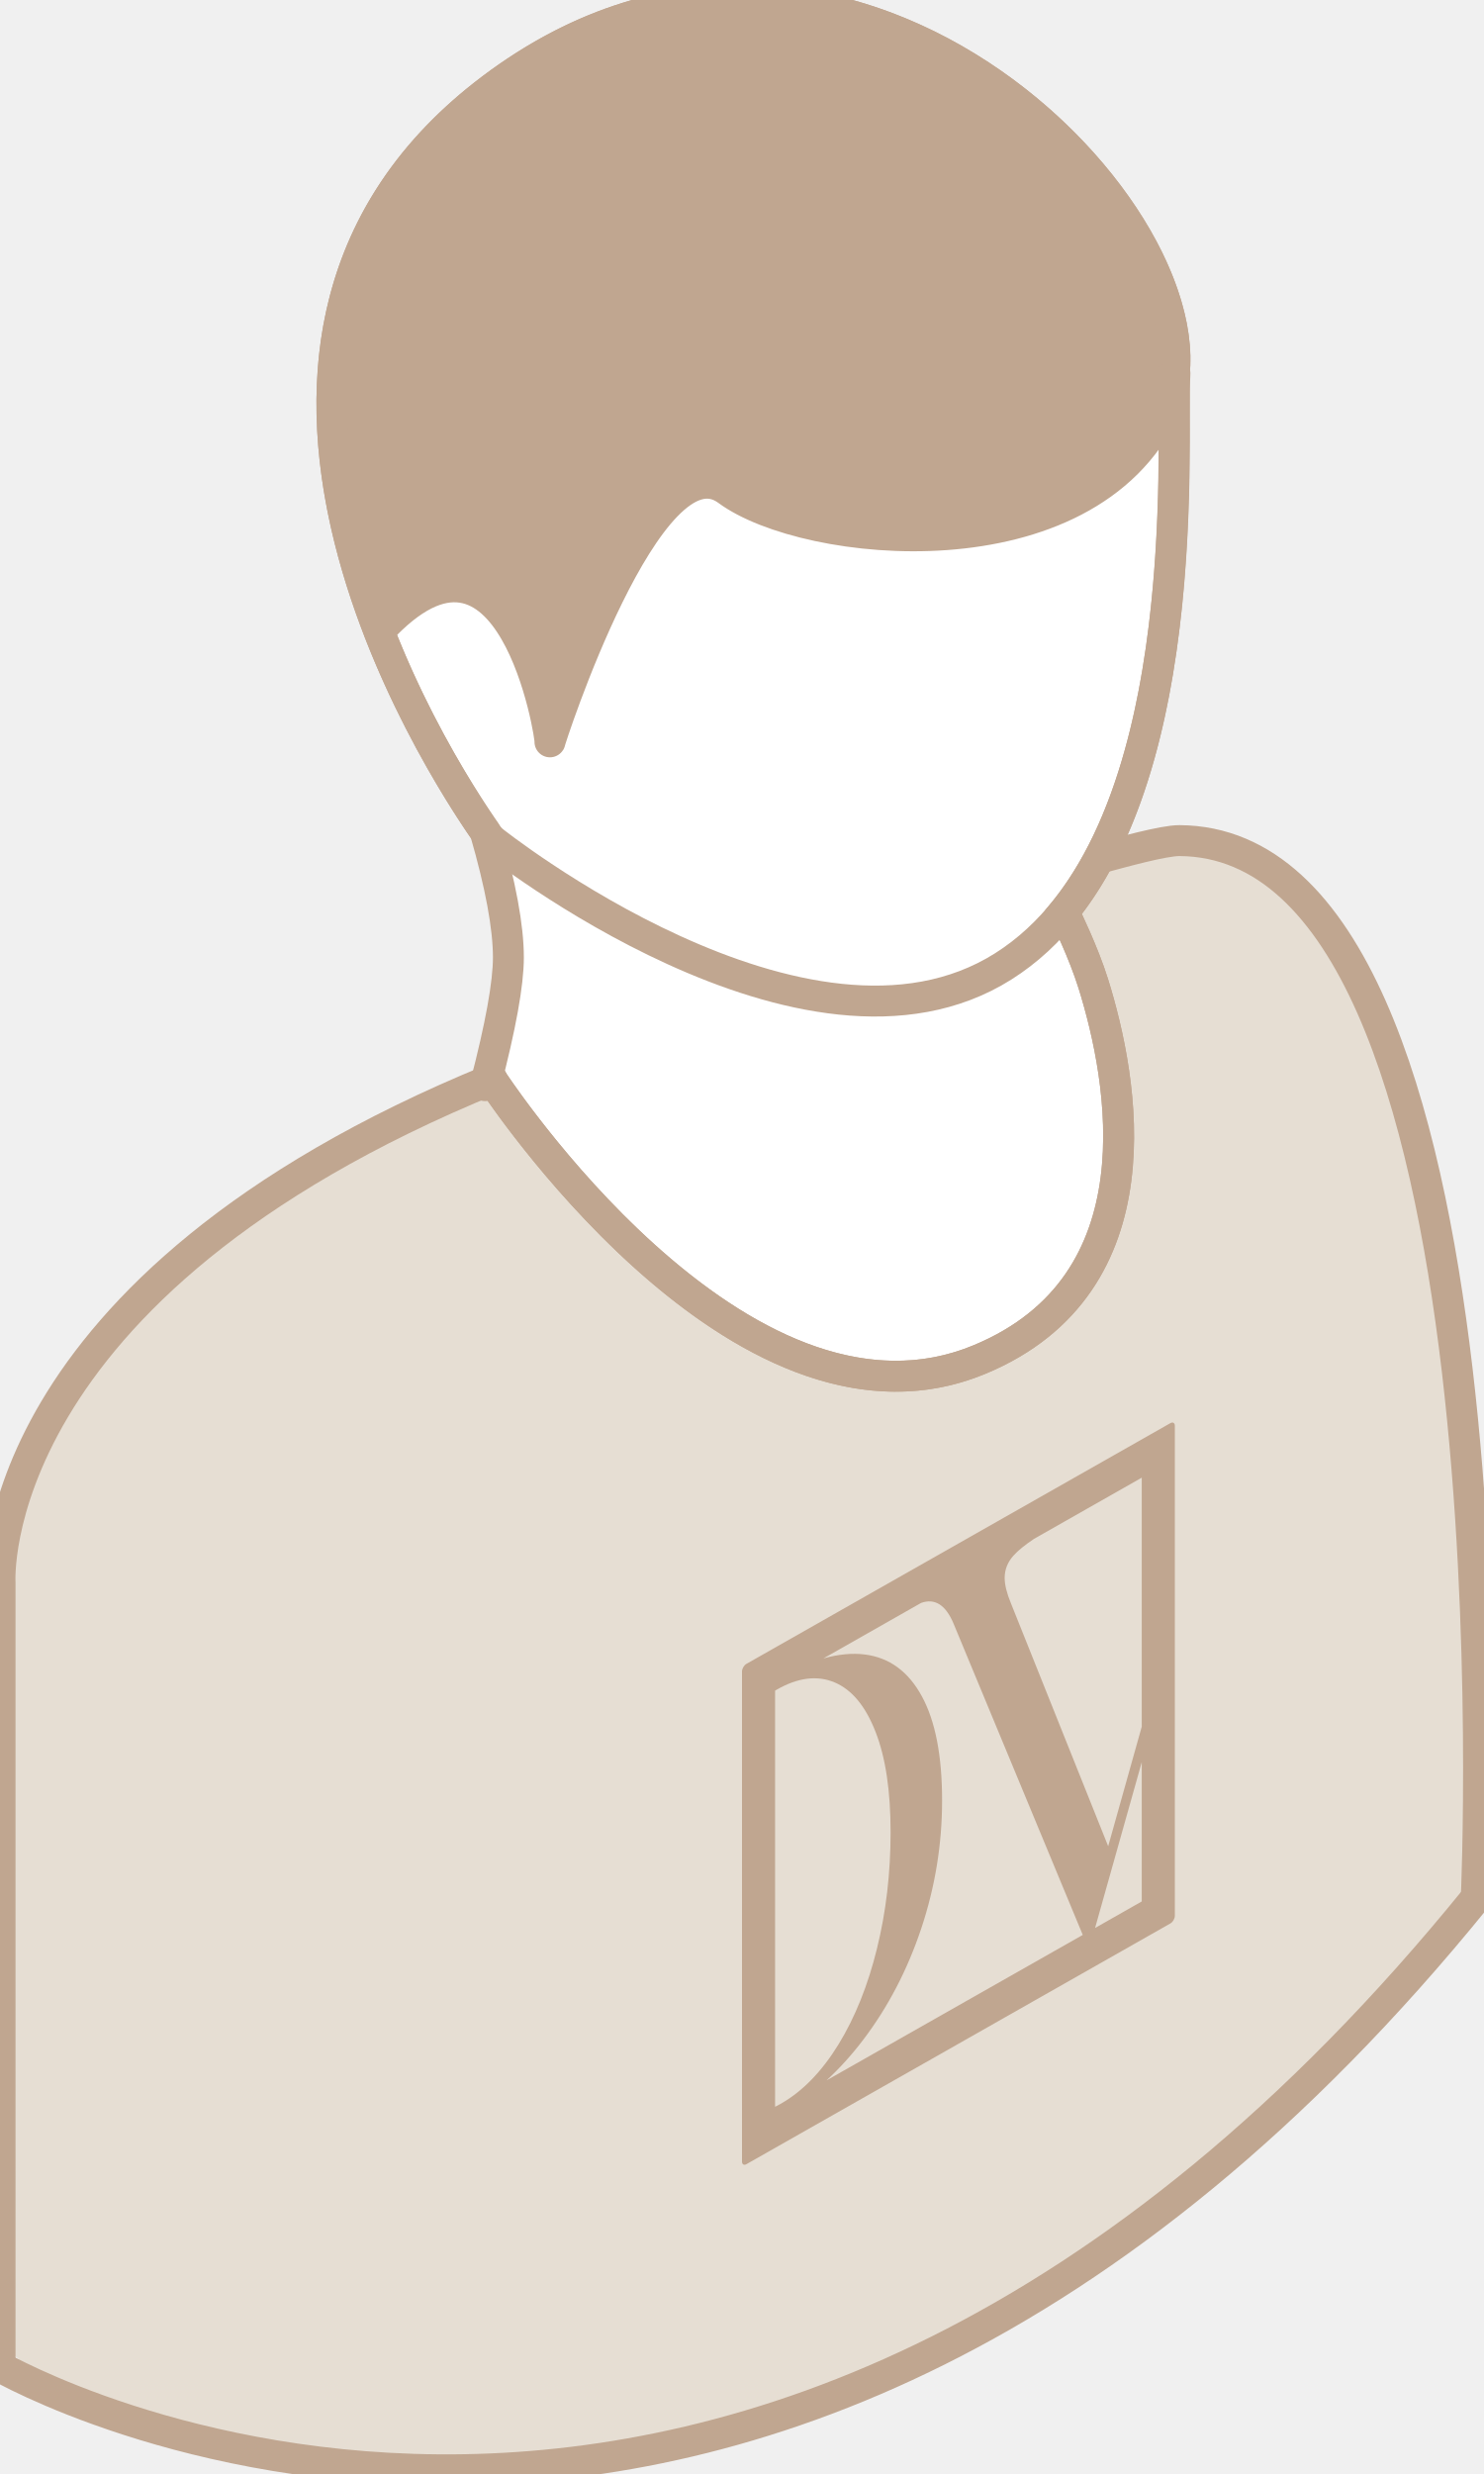
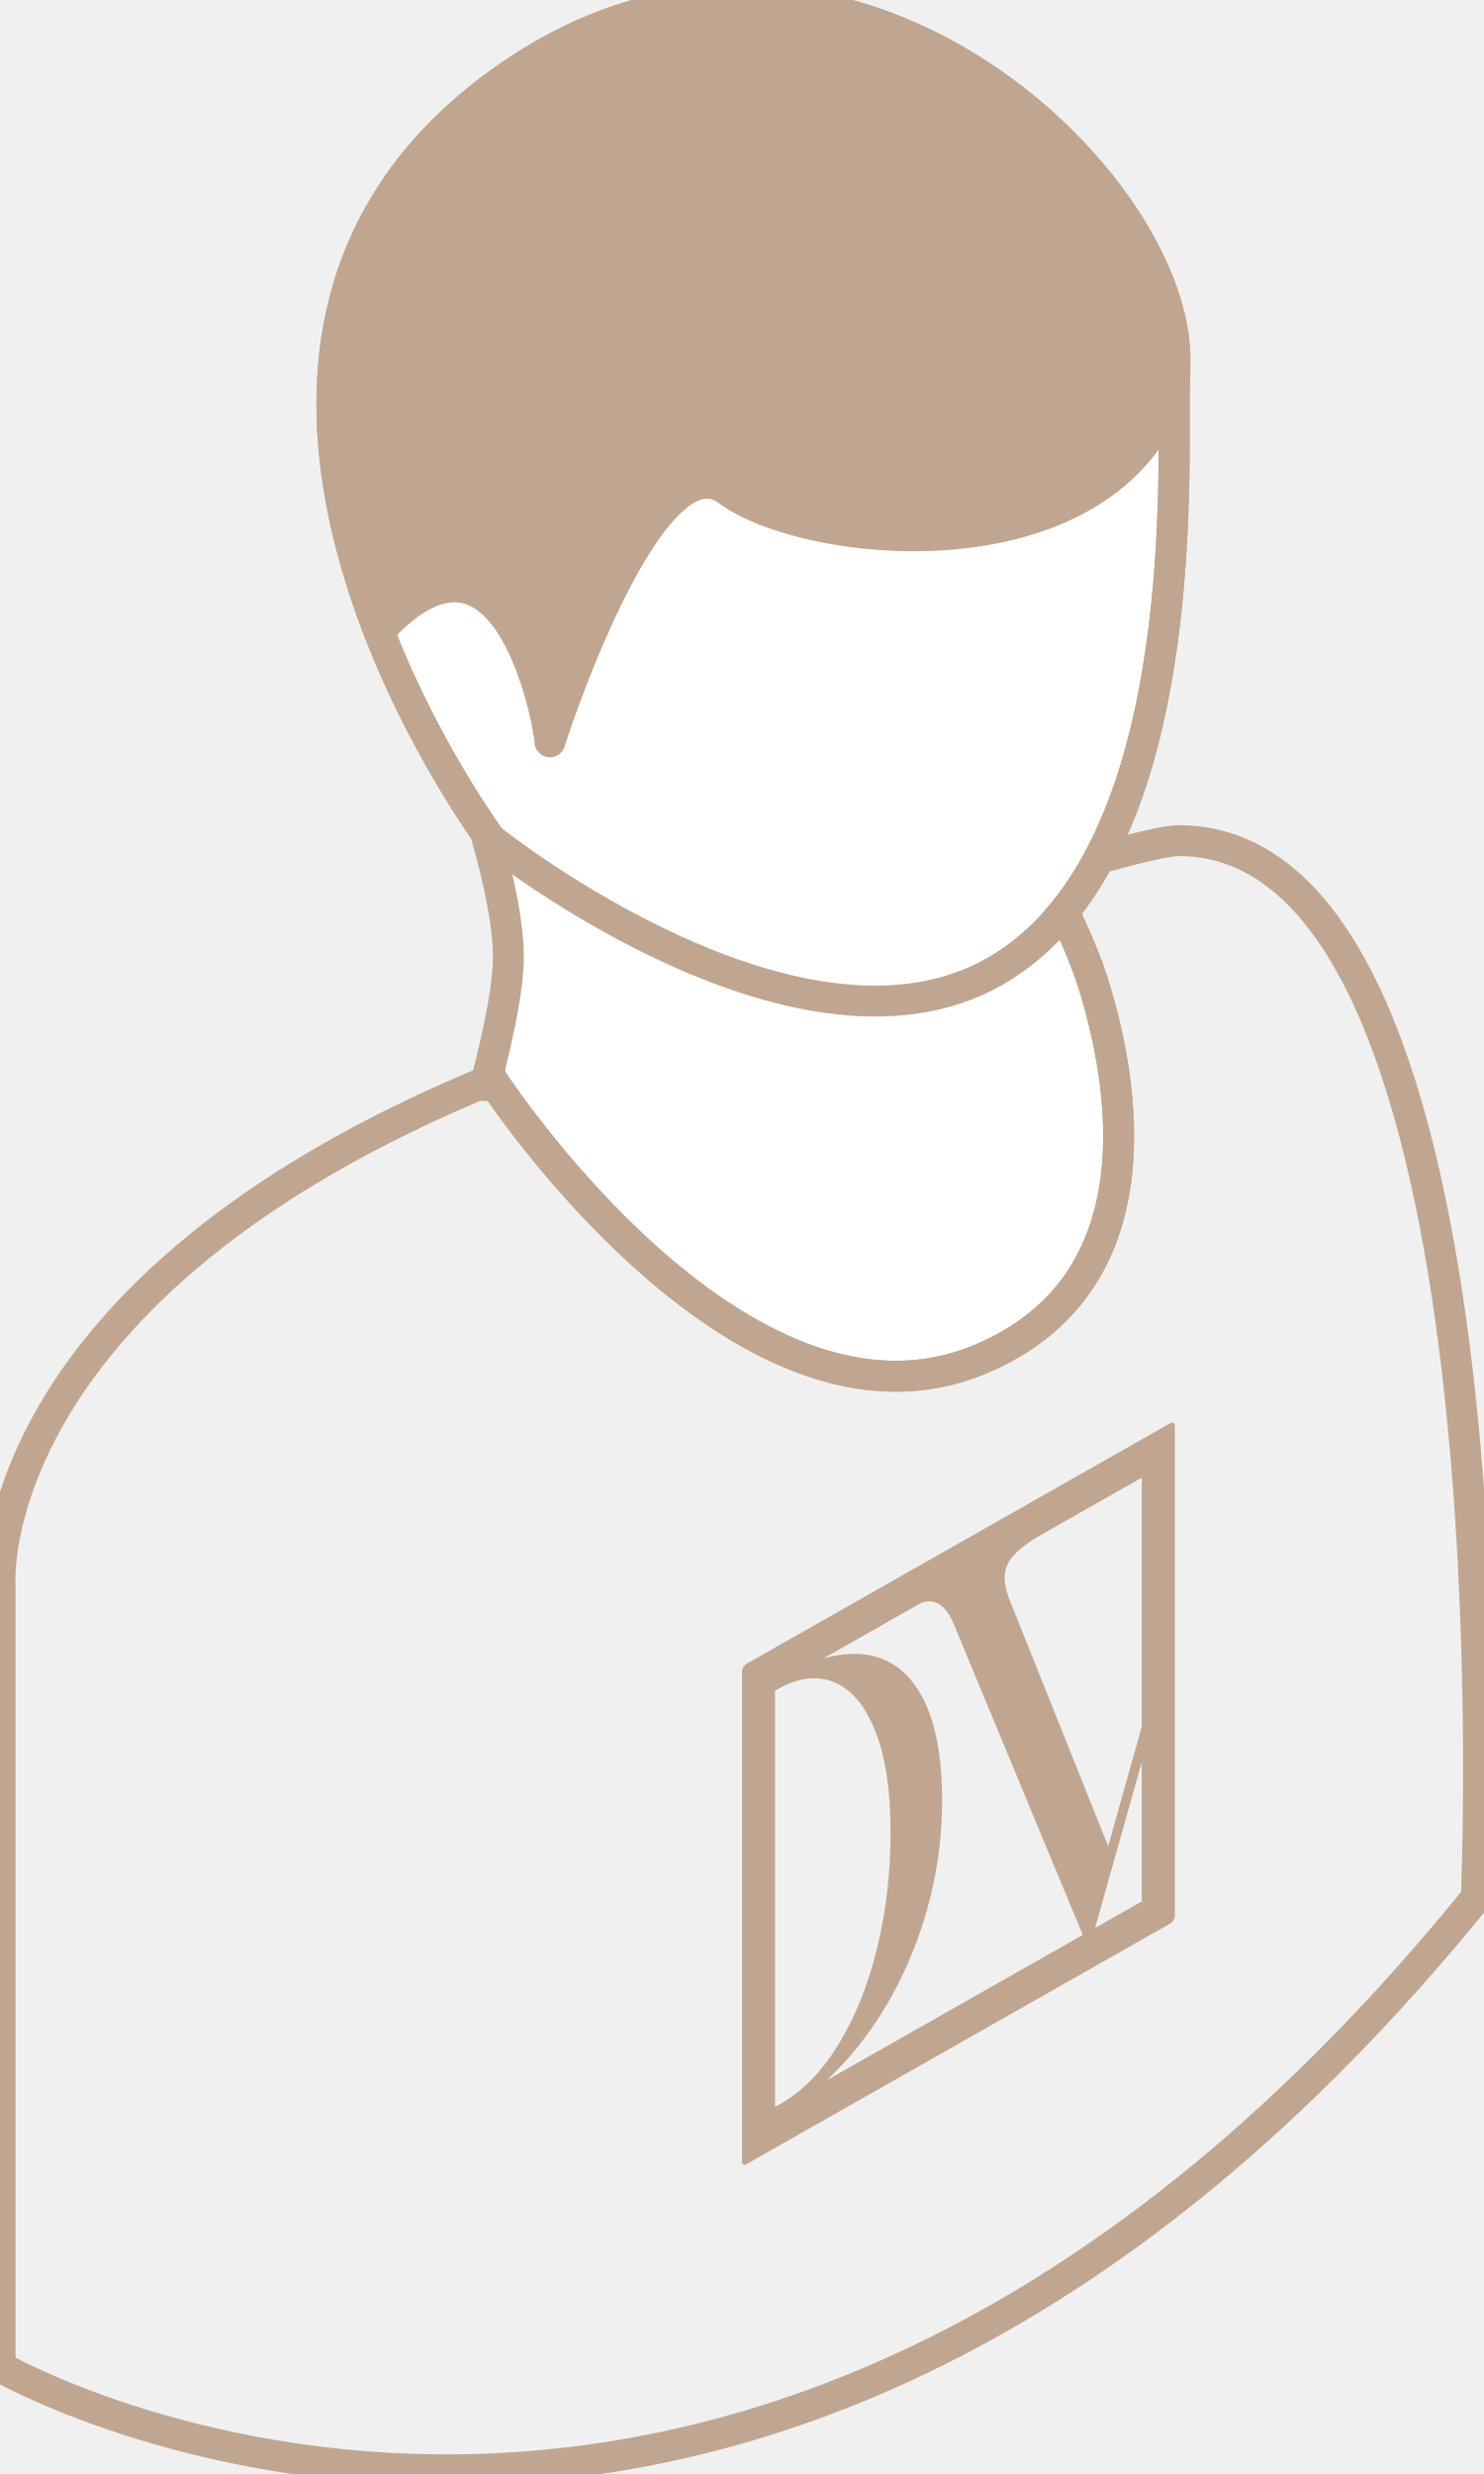
<svg xmlns="http://www.w3.org/2000/svg" width="24px" height="40px" viewBox="0 0 24 40" version="1.1">
  <defs />
  <g id="icon/verified_user" stroke="none" stroke-width="1" fill="none" fill-rule="evenodd">
    <g id="Page-1">
-       <polygon id="Path-11" fill="#E6DED3" points="7.938 17.427 5.555 18.511 2.677 20.581 0.859 22.723 0.148 24.296 0.148 38.024 1.49 39.024 5.185 39.752 8.763 39.752 10.939 39.445 14.133 38.504 16.998 36.962 19.137 35.452 22.29 32.586 23.948 30.691 23.784 24.086 23.243 20.286 22.537 17.079 21.605 15.204 20.717 14.15 19.603 13.727 18.459 13.727 17.716 14.003 17.278 14.755 17.716 15.72 17.867 16.767 18.048 18.115 18.048 19.128 17.867 20.025 17.278 20.946 16.566 21.61 15.387 22.076 14.426 22.217 13.501 22.076 12.407 21.61 11.288 21.074 10.316 20.286 9.555 19.331 8.763 18.511" />
+       <polygon id="Path-11" fill="" points="7.938 17.427 5.555 18.511 2.677 20.581 0.859 22.723 0.148 24.296 0.148 38.024 1.49 39.024 5.185 39.752 8.763 39.752 10.939 39.445 14.133 38.504 16.998 36.962 19.137 35.452 22.29 32.586 23.948 30.691 23.784 24.086 23.243 20.286 22.537 17.079 21.605 15.204 20.717 14.15 19.603 13.727 18.459 13.727 17.716 14.003 17.278 14.755 17.716 15.72 17.867 16.767 18.048 18.115 18.048 19.128 17.867 20.025 17.278 20.946 16.566 21.61 15.387 22.076 14.426 22.217 13.501 22.076 12.407 21.61 11.288 21.074 10.316 20.286 9.555 19.331 8.763 18.511" />
      <path d="M7.957,1.429 C13.412,-2.673 19.304,3.063 18.99,6.046 C18.942,7.014 19.313,12.304 17.117,14.849 L17.237,14.815 C17.237,14.815 17.523,15.397 17.681,15.903 C18.165,17.453 18.787,20.753 15.848,21.978 C12.149,23.521 8.356,18.053 7.978,17.491 C7.938,17.518 7.894,17.539 7.846,17.553 C8.097,16.594 8.222,15.903 8.222,15.48 C8.222,14.99 8.097,14.312 7.846,13.445 C7.07,12.33 2.614,5.446 7.957,1.429 Z" id="Combined-Shape" stroke="#C0A690" stroke-width="0.5" fill="#FFFFFF" stroke-linecap="round" stroke-linejoin="round" />
      <polygon id="Path-10" fill="#C0A690" points="7.064 2.228 5.921 3.781 5.428 5.692 5.428 6.979 5.921 9.379 6.068 9.999 6.714 9.717 7.772 9.591 8.54 10.486 8.876 11.865 10.622 8.37 11.47 7.864 12.894 8.37 15.828 8.571 17.679 7.864 18.896 6.676 19.024 5.256 18.063 3.253 16.343 1.505 14.274 0.473 12.653 0.072 10.622 0.232 9.371 0.626 8.305 1.197 7.772 1.505" />
      <path d="M0.001,38.268 L0.001,25.588 C0.001,25.588 -0.3,20.827 7.957,17.449" id="Stroke-1" stroke="#C0A690" stroke-width="0.5" stroke-linecap="round" stroke-linejoin="bevel" />
      <path d="M7.957,13.6 C7.957,13.6 2.131,5.809 7.957,1.429 C13.783,-2.952 20.108,3.889 18.838,6.612 C17.568,9.336 13.036,8.868 11.765,7.929 C10.494,6.99 8.868,12.042 8.894,11.996 C8.919,11.951 8.276,7.873 6.13,10.21" id="Stroke-3" stroke="#C0A690" stroke-width="0.5" stroke-linecap="round" stroke-linejoin="bevel" />
      <path d="M7.968,13.593 C7.968,13.593 13.038,17.634 16.223,15.626 C19.407,13.619 18.935,7.13 19.002,6.038" id="Stroke-4" stroke="#C0A690" stroke-width="0.5" stroke-linecap="round" stroke-linejoin="bevel" />
      <path d="M0.001,38.268 C0.001,38.268 12.082,45.229 23.875,30.682" id="Stroke-5" stroke="#C0A690" stroke-width="0.5" stroke-linecap="round" stroke-linejoin="bevel" />
      <path d="M23.875,30.682 C23.875,30.682 24.652,13.626 19.076,13.591 C18.813,13.589 18.111,13.788 17.82,13.865" id="Stroke-6" stroke="#C0A690" stroke-width="0.5" stroke-linecap="round" stroke-linejoin="bevel" />
      <path d="M7.947,17.445 C7.947,17.445 11.95,23.604 15.848,21.978 C18.787,20.753 18.165,17.453 17.681,15.903 C17.523,15.397 17.237,14.815 17.237,14.815" id="Stroke-7" stroke="#C0A690" stroke-width="0.5" stroke-linecap="round" stroke-linejoin="bevel" />
    </g>
    <path d="M17.71,31.172 L18.465,28.491 L18.465,30.743 L17.71,31.172 Z M13.96,32.98 C14.361,32.452 14.674,31.852 14.899,31.18 C15.123,30.508 15.236,29.818 15.236,29.111 C15.236,28.388 15.127,27.826 14.909,27.426 C14.691,27.025 14.383,26.8 13.986,26.75 C13.781,26.724 13.557,26.746 13.316,26.814 L14.897,25.916 C15.119,25.837 15.294,25.948 15.421,26.25 L17.511,31.284 L13.367,33.636 C13.576,33.443 13.774,33.225 13.96,32.98 Z M12.566,27.316 C12.908,27.122 13.218,27.084 13.497,27.201 C13.776,27.318 13.997,27.584 14.159,27.999 C14.322,28.414 14.403,28.954 14.403,29.621 C14.403,30.282 14.33,30.909 14.183,31.504 C14.037,32.099 13.829,32.616 13.56,33.055 C13.29,33.494 12.978,33.815 12.623,34.016 C12.594,34.033 12.564,34.048 12.535,34.063 L12.535,27.335 C12.546,27.328 12.556,27.322 12.566,27.316 Z M18.465,27.917 L17.922,29.85 L16.35,25.924 C16.282,25.76 16.248,25.623 16.248,25.512 C16.248,25.378 16.295,25.258 16.39,25.152 C16.463,25.07 16.574,24.98 16.722,24.881 L18.465,23.891 L18.465,27.917 Z M18.929,23.009 L12.071,26.902 C12.032,26.924 12,26.979 12,27.024 L12,34.949 C12,34.994 12.032,35.013 12.071,34.991 L18.929,31.098 C18.968,31.076 19,31.021 19,30.976 L19,23.051 C19,23.006 18.968,22.987 18.929,23.009 Z" id="Fill-1" fill="#C0A690" />
  </g>
</svg>
